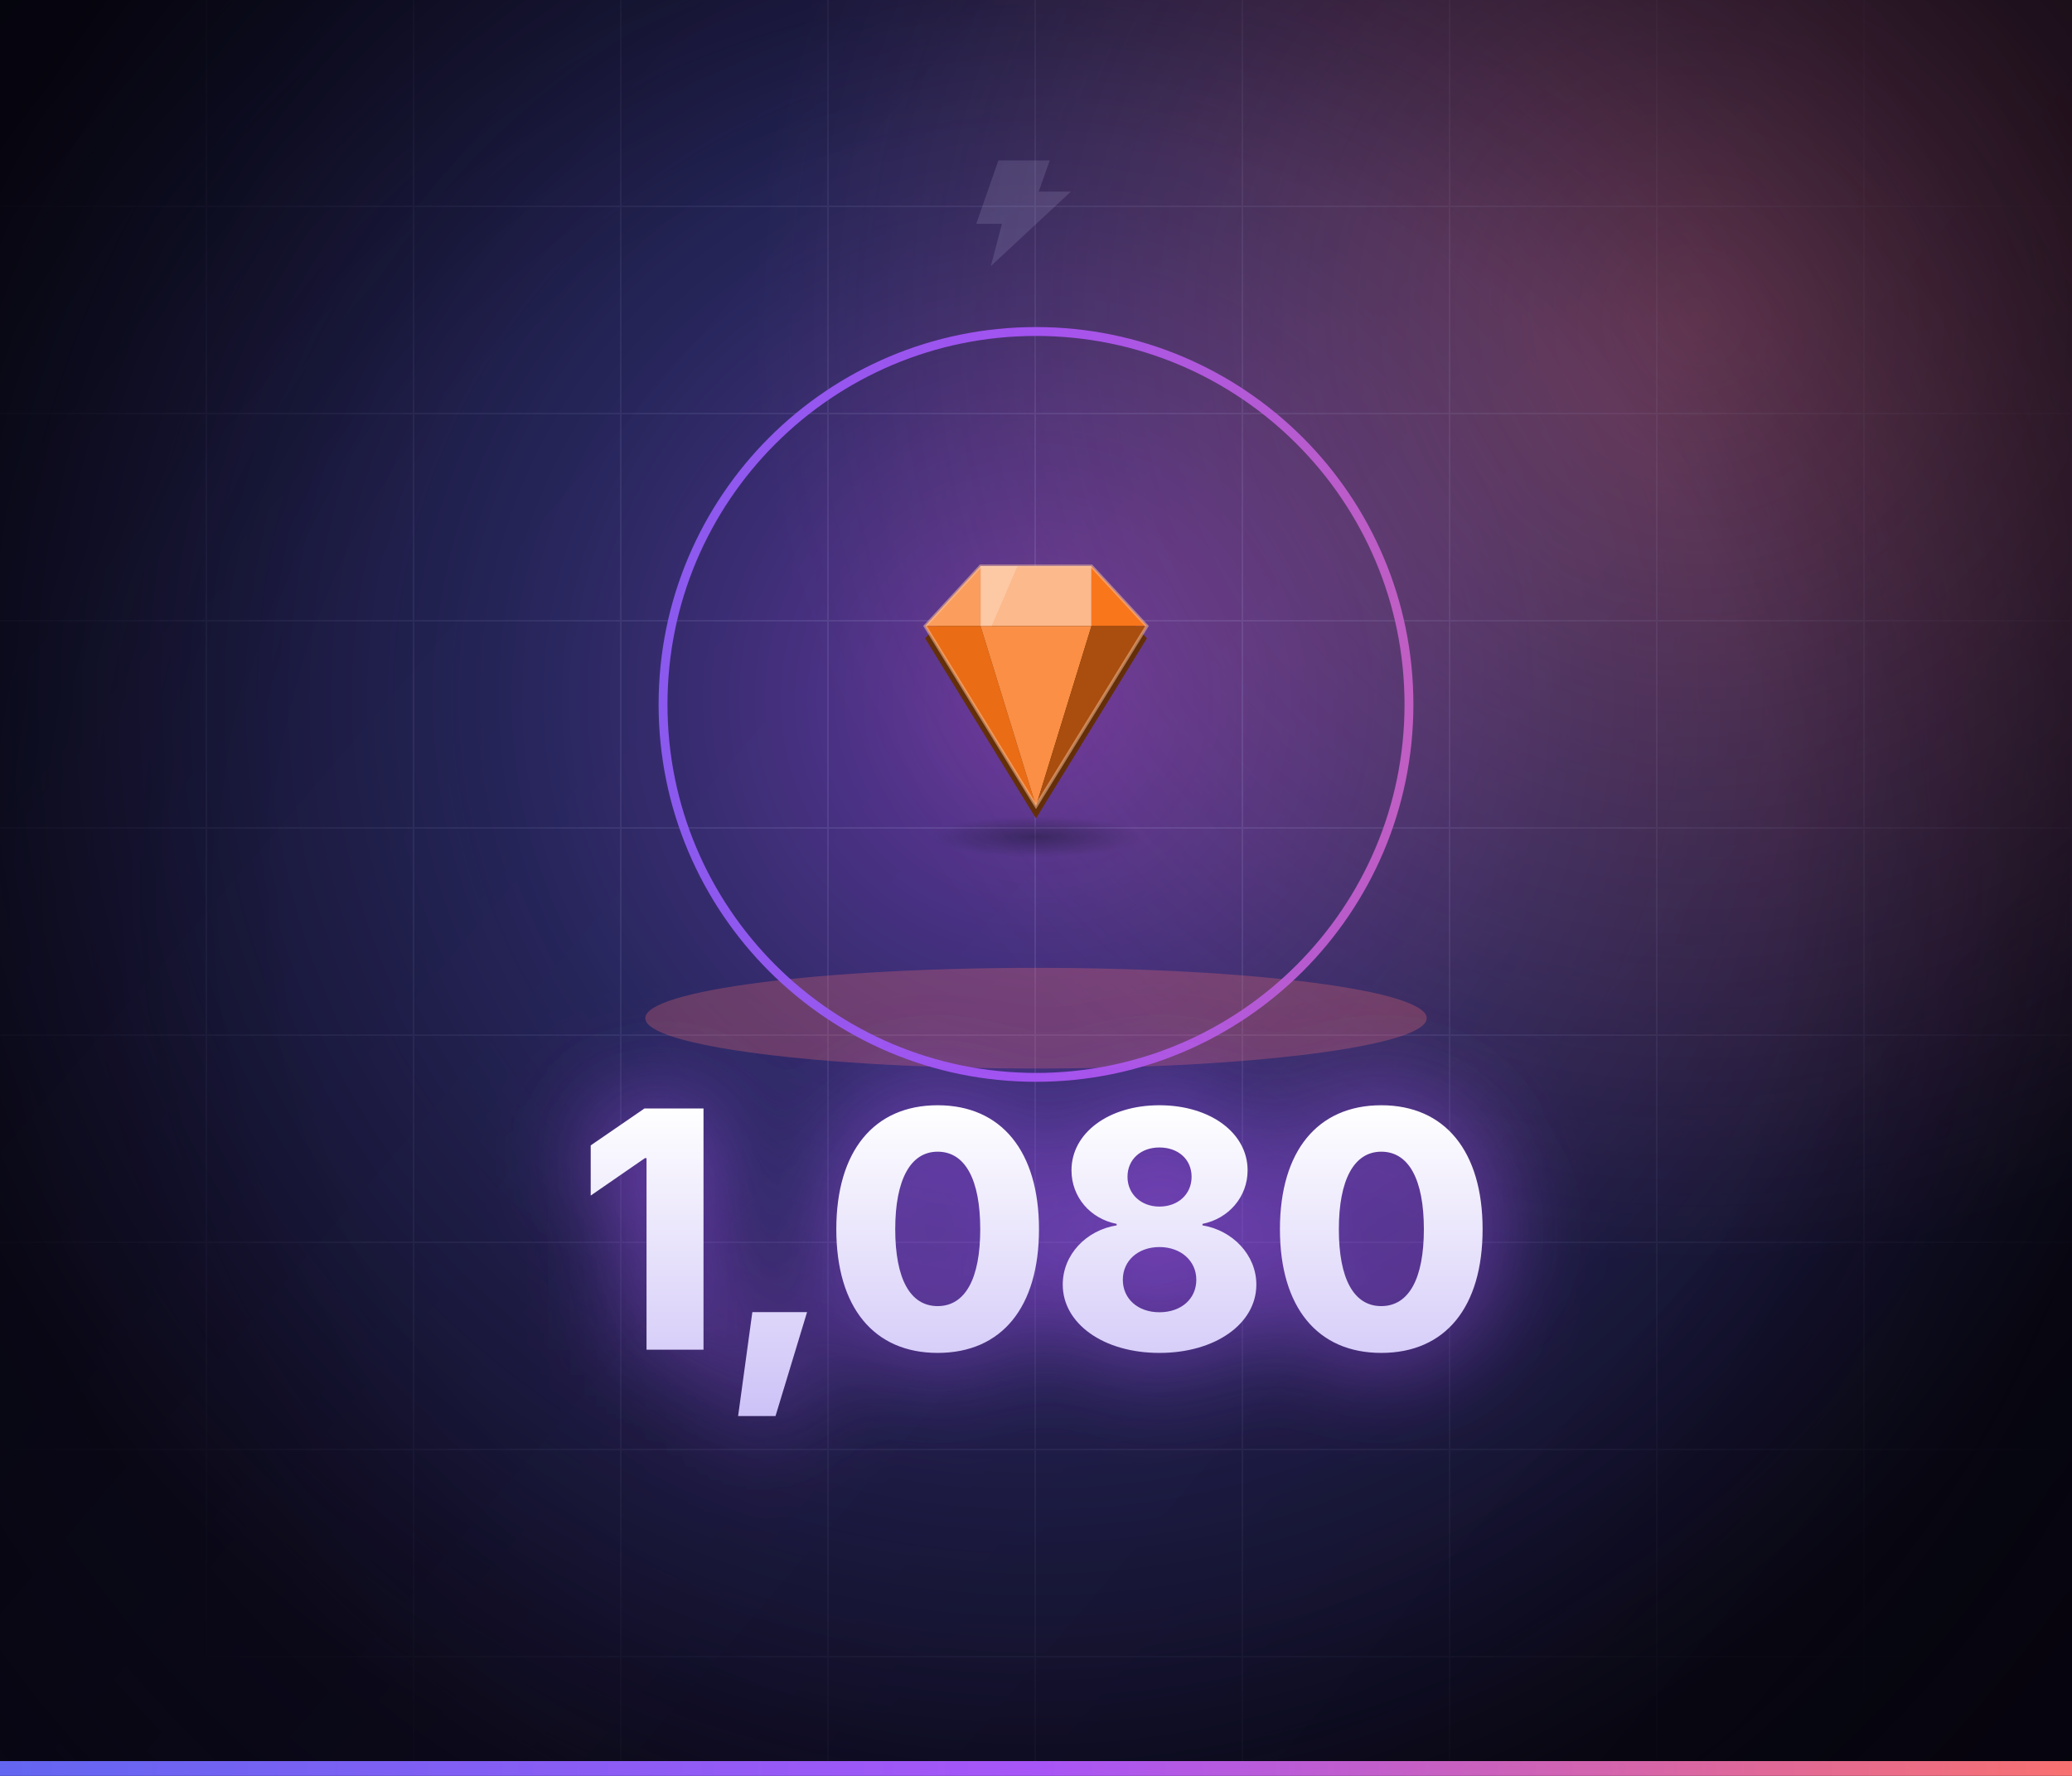
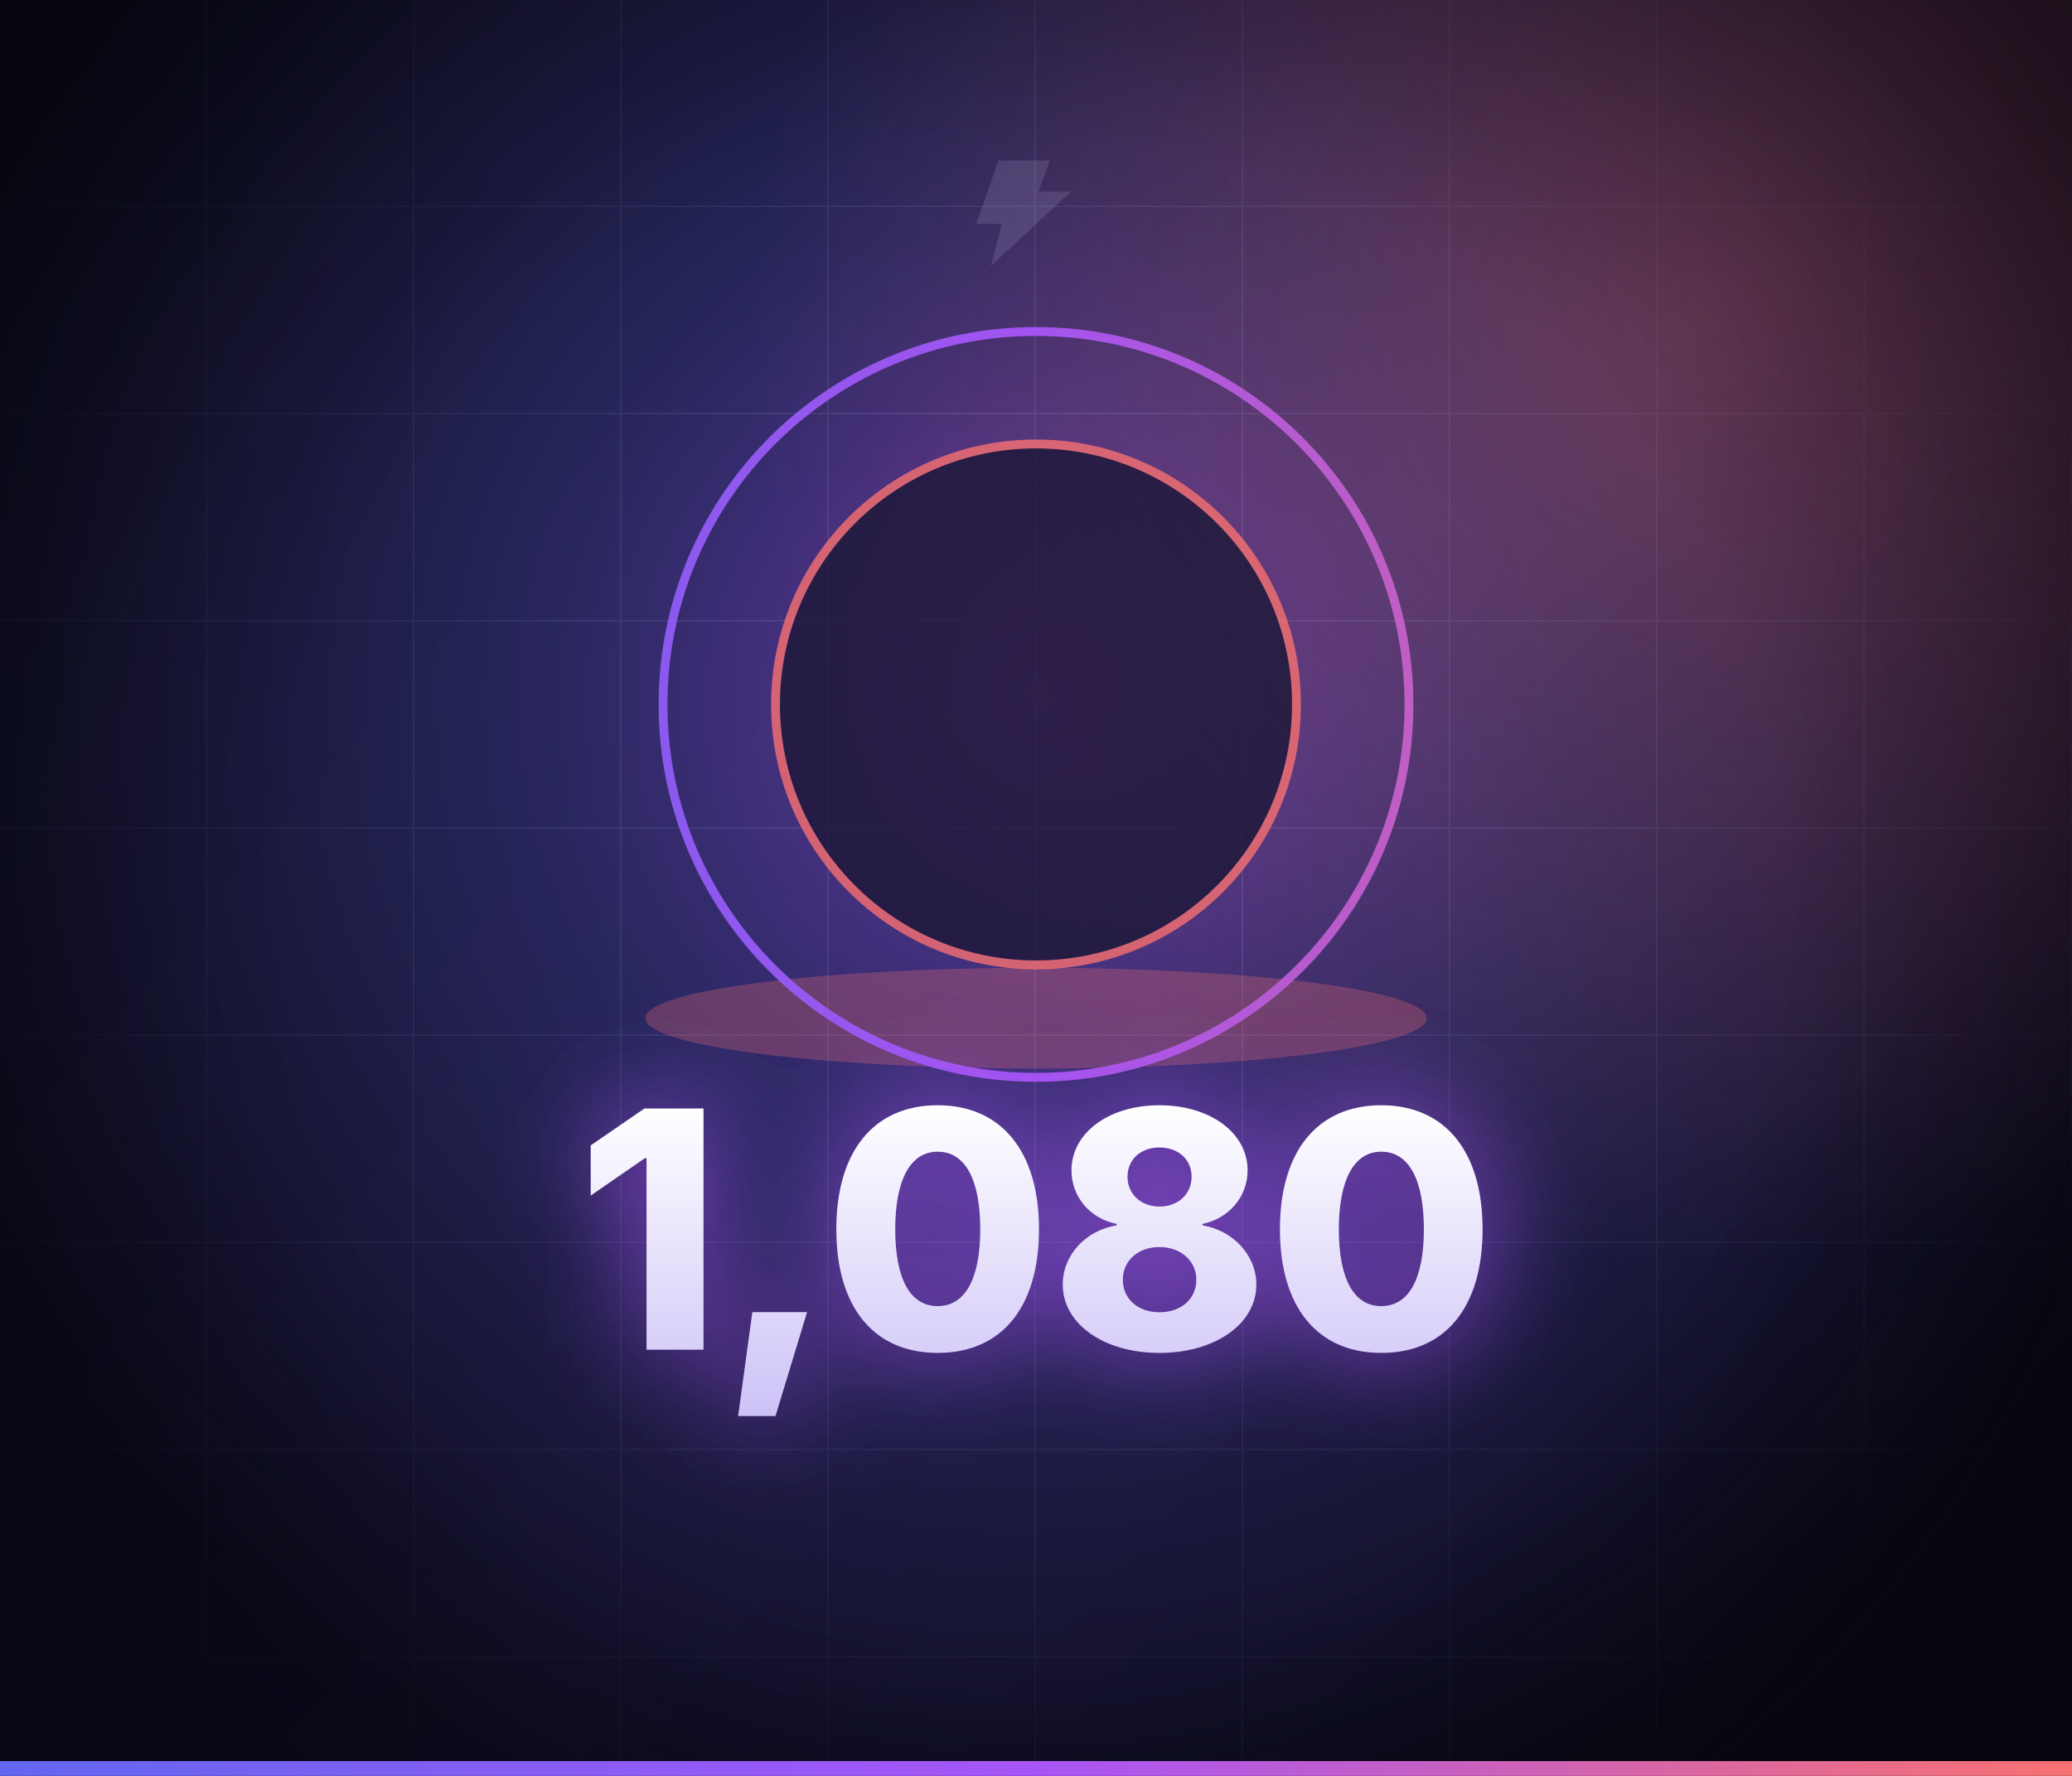
<svg xmlns="http://www.w3.org/2000/svg" viewBox="0 0 700 600" width="700" height="600" role="img" aria-label="1,080 Diamonds — Free Fire">
  <defs>
    <linearGradient id="abase" gradientUnits="userSpaceOnUse" x1="0" y1="0" x2="700" y2="600">
      <stop offset="0" stop-color="#07060f" />
      <stop offset=".55" stop-color="#0e0b1e" />
      <stop offset="1" stop-color="#07060f" />
    </linearGradient>
    <radialGradient id="abloom" gradientUnits="userSpaceOnUse" cx="350" cy="236" r="400">
      <stop offset="0" stop-color="#a855f7" stop-opacity=".60" />
      <stop offset=".45" stop-color="#6366f1" stop-opacity=".30" />
      <stop offset="1" stop-color="#6366f1" stop-opacity="0" />
    </radialGradient>
    <radialGradient id="acat" gradientUnits="userSpaceOnUse" cx="574" cy="108" r="320">
      <stop offset="0" stop-color="#f87171" stop-opacity=".34" />
      <stop offset="1" stop-color="#f87171" stop-opacity="0" />
    </radialGradient>
    <radialGradient id="avig" gradientUnits="userSpaceOnUse" cx="350" cy="300" r="504">
      <stop offset=".5" stop-color="#04030c" stop-opacity="0" />
      <stop offset="1" stop-color="#04030c" stop-opacity=".62" />
    </radialGradient>
    <radialGradient id="afade" gradientUnits="userSpaceOnUse" cx="350" cy="252" r="434">
      <stop offset="0" stop-color="#fff" stop-opacity=".85" />
      <stop offset="1" stop-color="#fff" stop-opacity="0" />
    </radialGradient>
    <mask id="amfade">
      <rect width="700" height="600" fill="url(#afade)" />
    </mask>
    <pattern id="agrid" width="70" height="70" patternUnits="userSpaceOnUse">
      <path d="M70 0V70M0 70H70" fill="none" stroke="#c7d2fe" stroke-width="1.1" />
    </pattern>
    <linearGradient id="anum" x1="0" y1="0" x2="0" y2="1">
      <stop offset="0" stop-color="#ffffff" />
      <stop offset="1" stop-color="#cdc2f7" />
    </linearGradient>
    <linearGradient id="arim" gradientUnits="userSpaceOnUse" x1="0" y1="0" x2="700" y2="0">
      <stop offset="0" stop-color="#6366f1" />
      <stop offset=".5" stop-color="#a855f7" />
      <stop offset="1" stop-color="#f87171" />
    </linearGradient>
    <filter id="ahalo" x="-40%" y="-70%" width="180%" height="240%">
      <feGaussianBlur stdDeviation="18" />
    </filter>
  </defs>
  <rect width="700" height="600" fill="url(#abase)" />
  <rect width="700" height="600" fill="url(#abloom)" />
  <rect width="700" height="600" fill="url(#acat)" />
  <rect width="700" height="600" fill="url(#agrid)" mask="url(#amfade)" opacity=".16" />
  <rect width="700" height="600" fill="url(#avig)" />
  <path transform="translate(322 44) scale(1.7)" opacity="0.14" fill="#ddd6fe" d="M9 6 L4.6 18.6 h5.1 l-2.2 8.4 L23.4 12.2 h-6.4 l2.2-6.2 z" />
  <ellipse cx="350" cy="344" rx="132" ry="17" fill="#f87171" opacity=".28" />
  <circle cx="350" cy="238" r="126" fill="none" stroke="url(#arim)" stroke-width="3" opacity=".95" />
-   <svg x="262" y="150" width="176" height="176" viewBox="0 0 512 512" preserveAspectRatio="xMidYMid meet" overflow="visible">
-     <defs>
-       <radialGradient id="freefire-sh1" cx="0.5" cy="0.5" r="0.5">
-         <stop offset="0" stop-color="#0b1220" stop-opacity="0.4" />
-         <stop offset="0.6" stop-color="#0b1220" stop-opacity="0.16" />
-         <stop offset="1" stop-color="#0b1220" stop-opacity="0" />
-       </radialGradient>
-     </defs>
-     <ellipse cx="256" cy="386" rx="104" ry="20" fill="url(#freefire-sh1)" />
-     <path d="M147 179L201.5 120L310.5 120L365 179L256 356Z" fill="#642e09" transform="translate(0 12)" />
-     <path d="M147 179L201.5 120L201.5 179Z" fill="#fb9d5c" />
-     <path d="M201.5 120L310.5 120L310.5 179L201.5 179Z" fill="#fcb98b" />
-     <path d="M310.5 120L365 179L310.5 179Z" fill="#f9761b" />
-     <path d="M147 179L201.5 179L256 356Z" fill="#ea6c15" />
-     <path d="M201.5 179L310.5 179L256 356Z" fill="#fa8f45" />
-     <path d="M310.5 179L365 179L256 356Z" fill="#a94e0f" />
-     <path d="M147 179L201.5 120L310.5 120L365 179L256 356Z" fill="none" stroke="#fdc7a2" stroke-opacity="0.5" stroke-width="3" />
-     <path d="M201.5 120L237.83 120L212.4 179L201.5 179Z" fill="#fff" opacity="0.22" />
-   </svg>
+   <circle cx="350" cy="238" r="88" fill="#1b1636" stroke="#f87171" stroke-width="3" opacity=".8" />
  <text x="350" y="456" text-anchor="middle" font-family="Inter, system-ui, sans-serif" font-size="112" font-weight="800" letter-spacing="-1" fill="#a855f7" filter="url(#ahalo)" opacity=".85">1,080</text>
  <text x="350" y="456" text-anchor="middle" font-family="Inter, system-ui, sans-serif" font-size="112" font-weight="800" letter-spacing="-1" fill="url(#anum)">1,080</text>
  <rect x="0" y="595" width="700" height="5" fill="url(#arim)" opacity="1" />
</svg>
